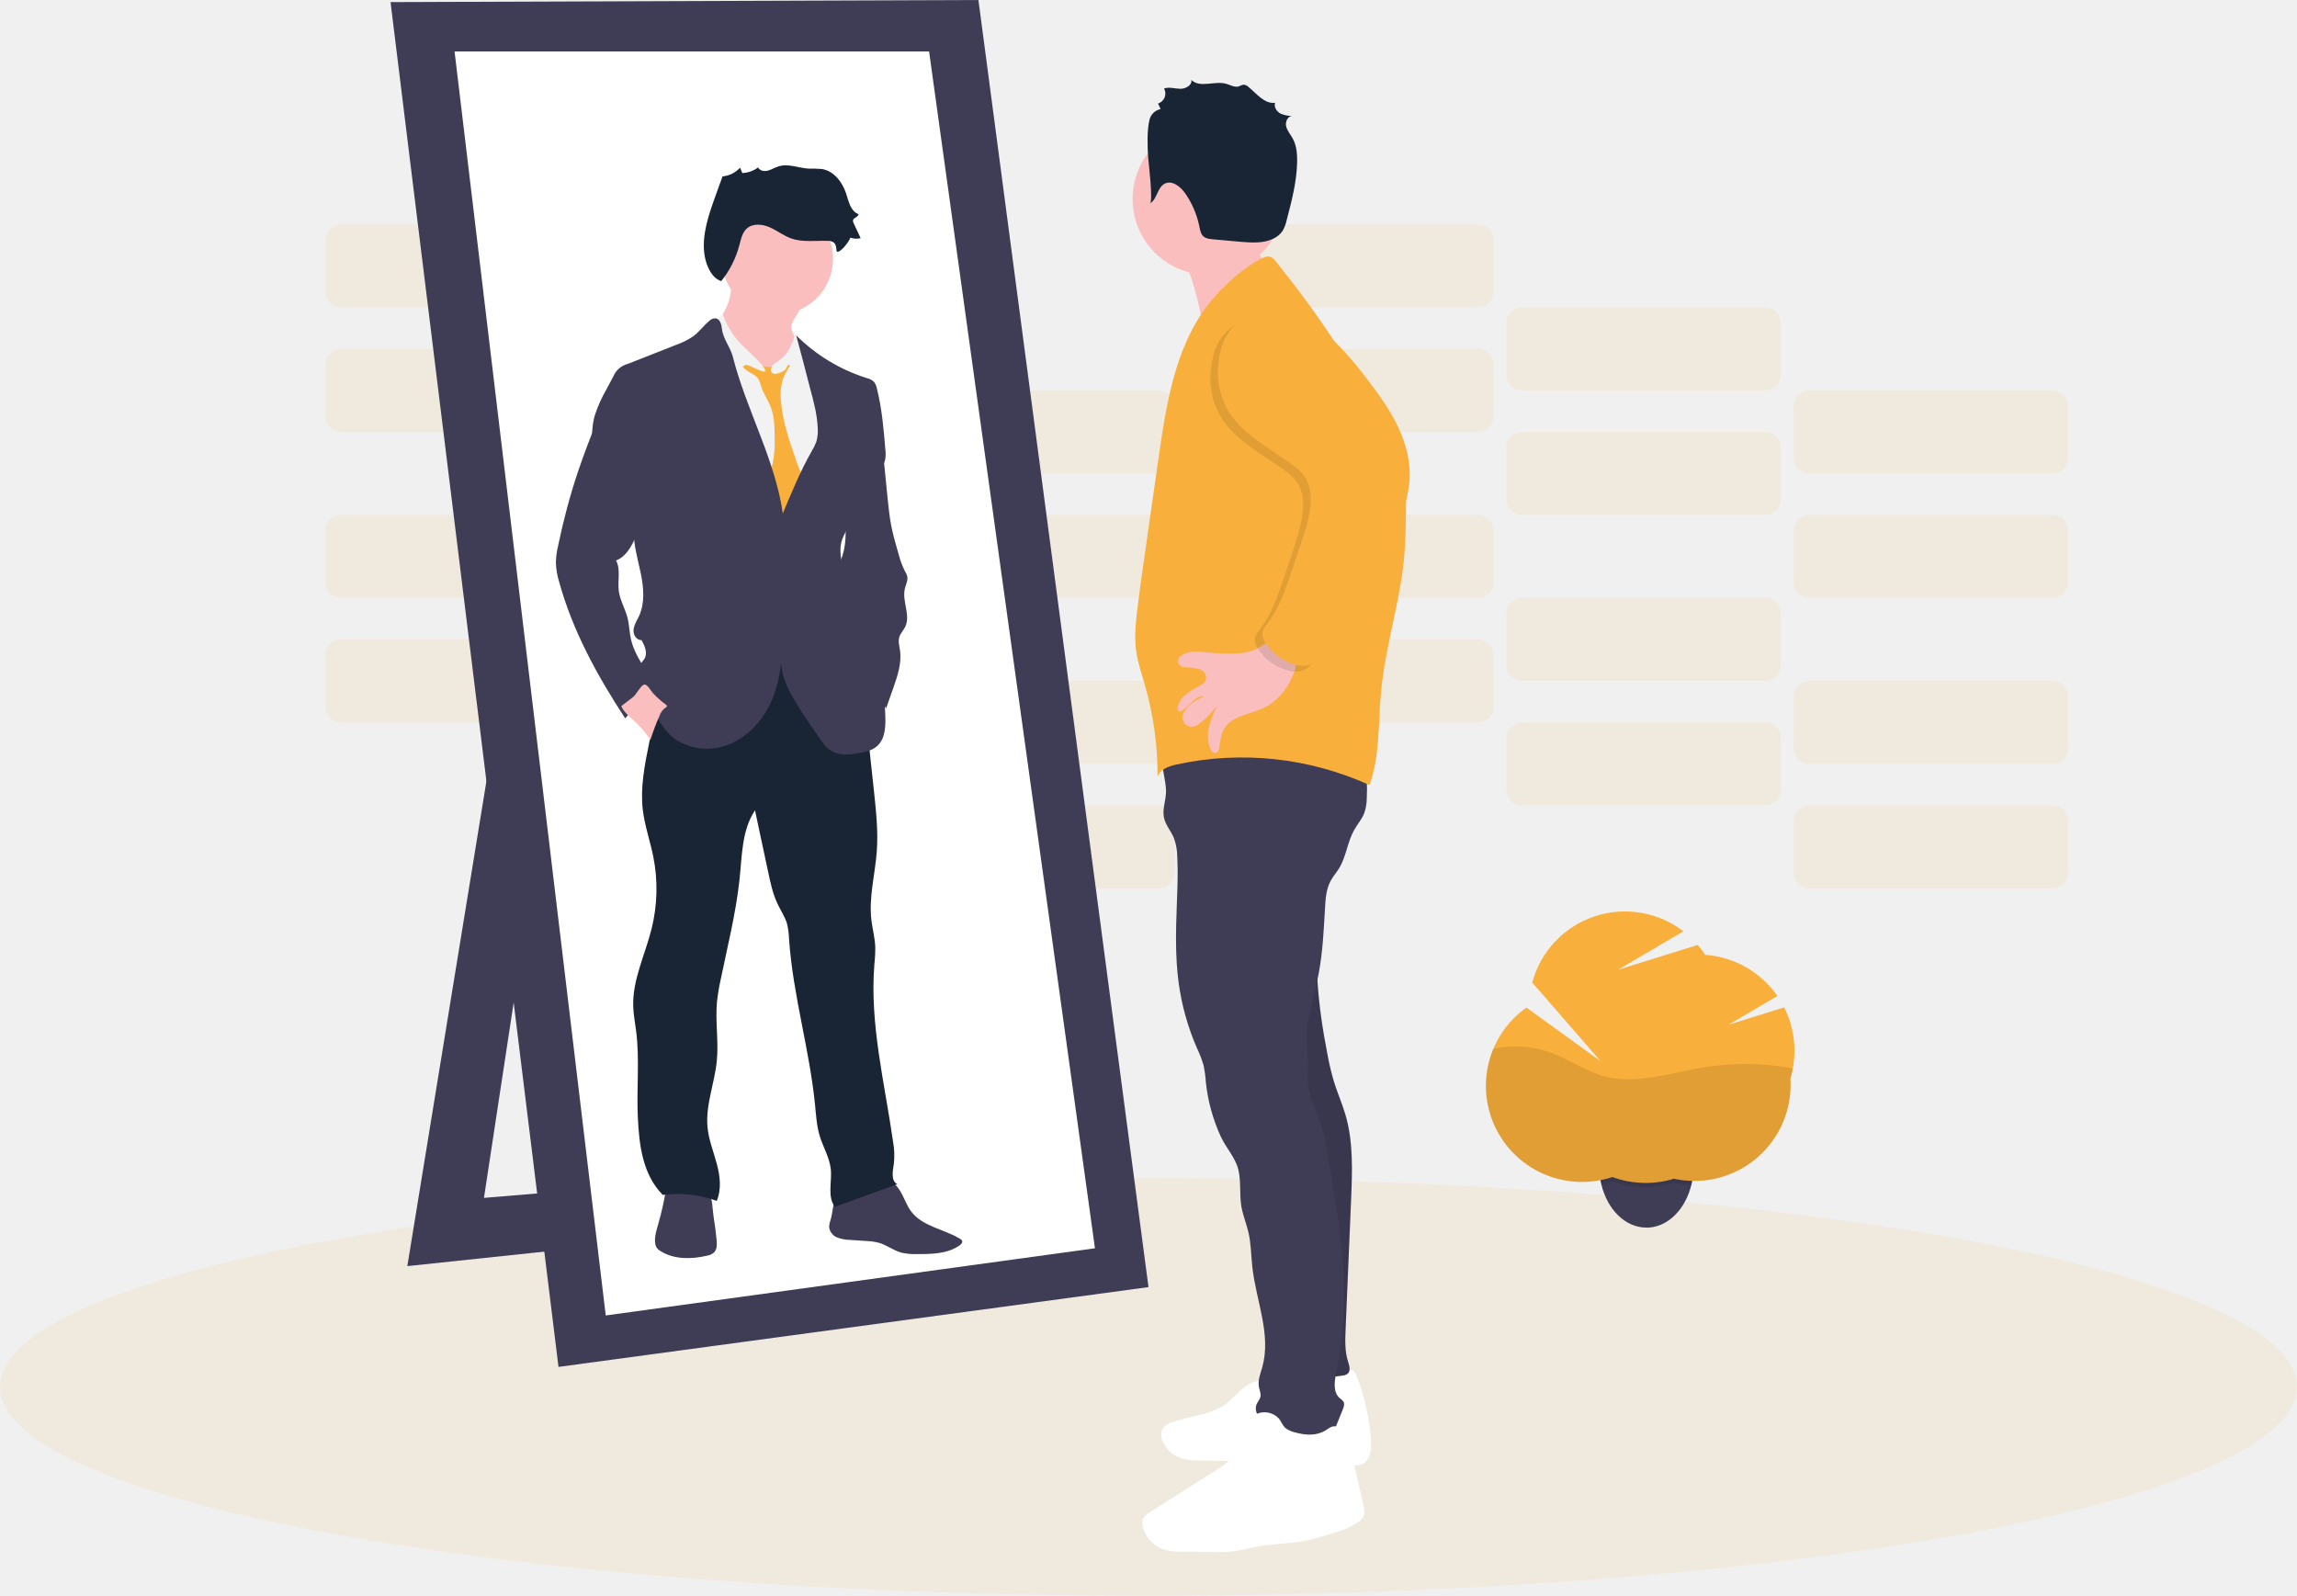
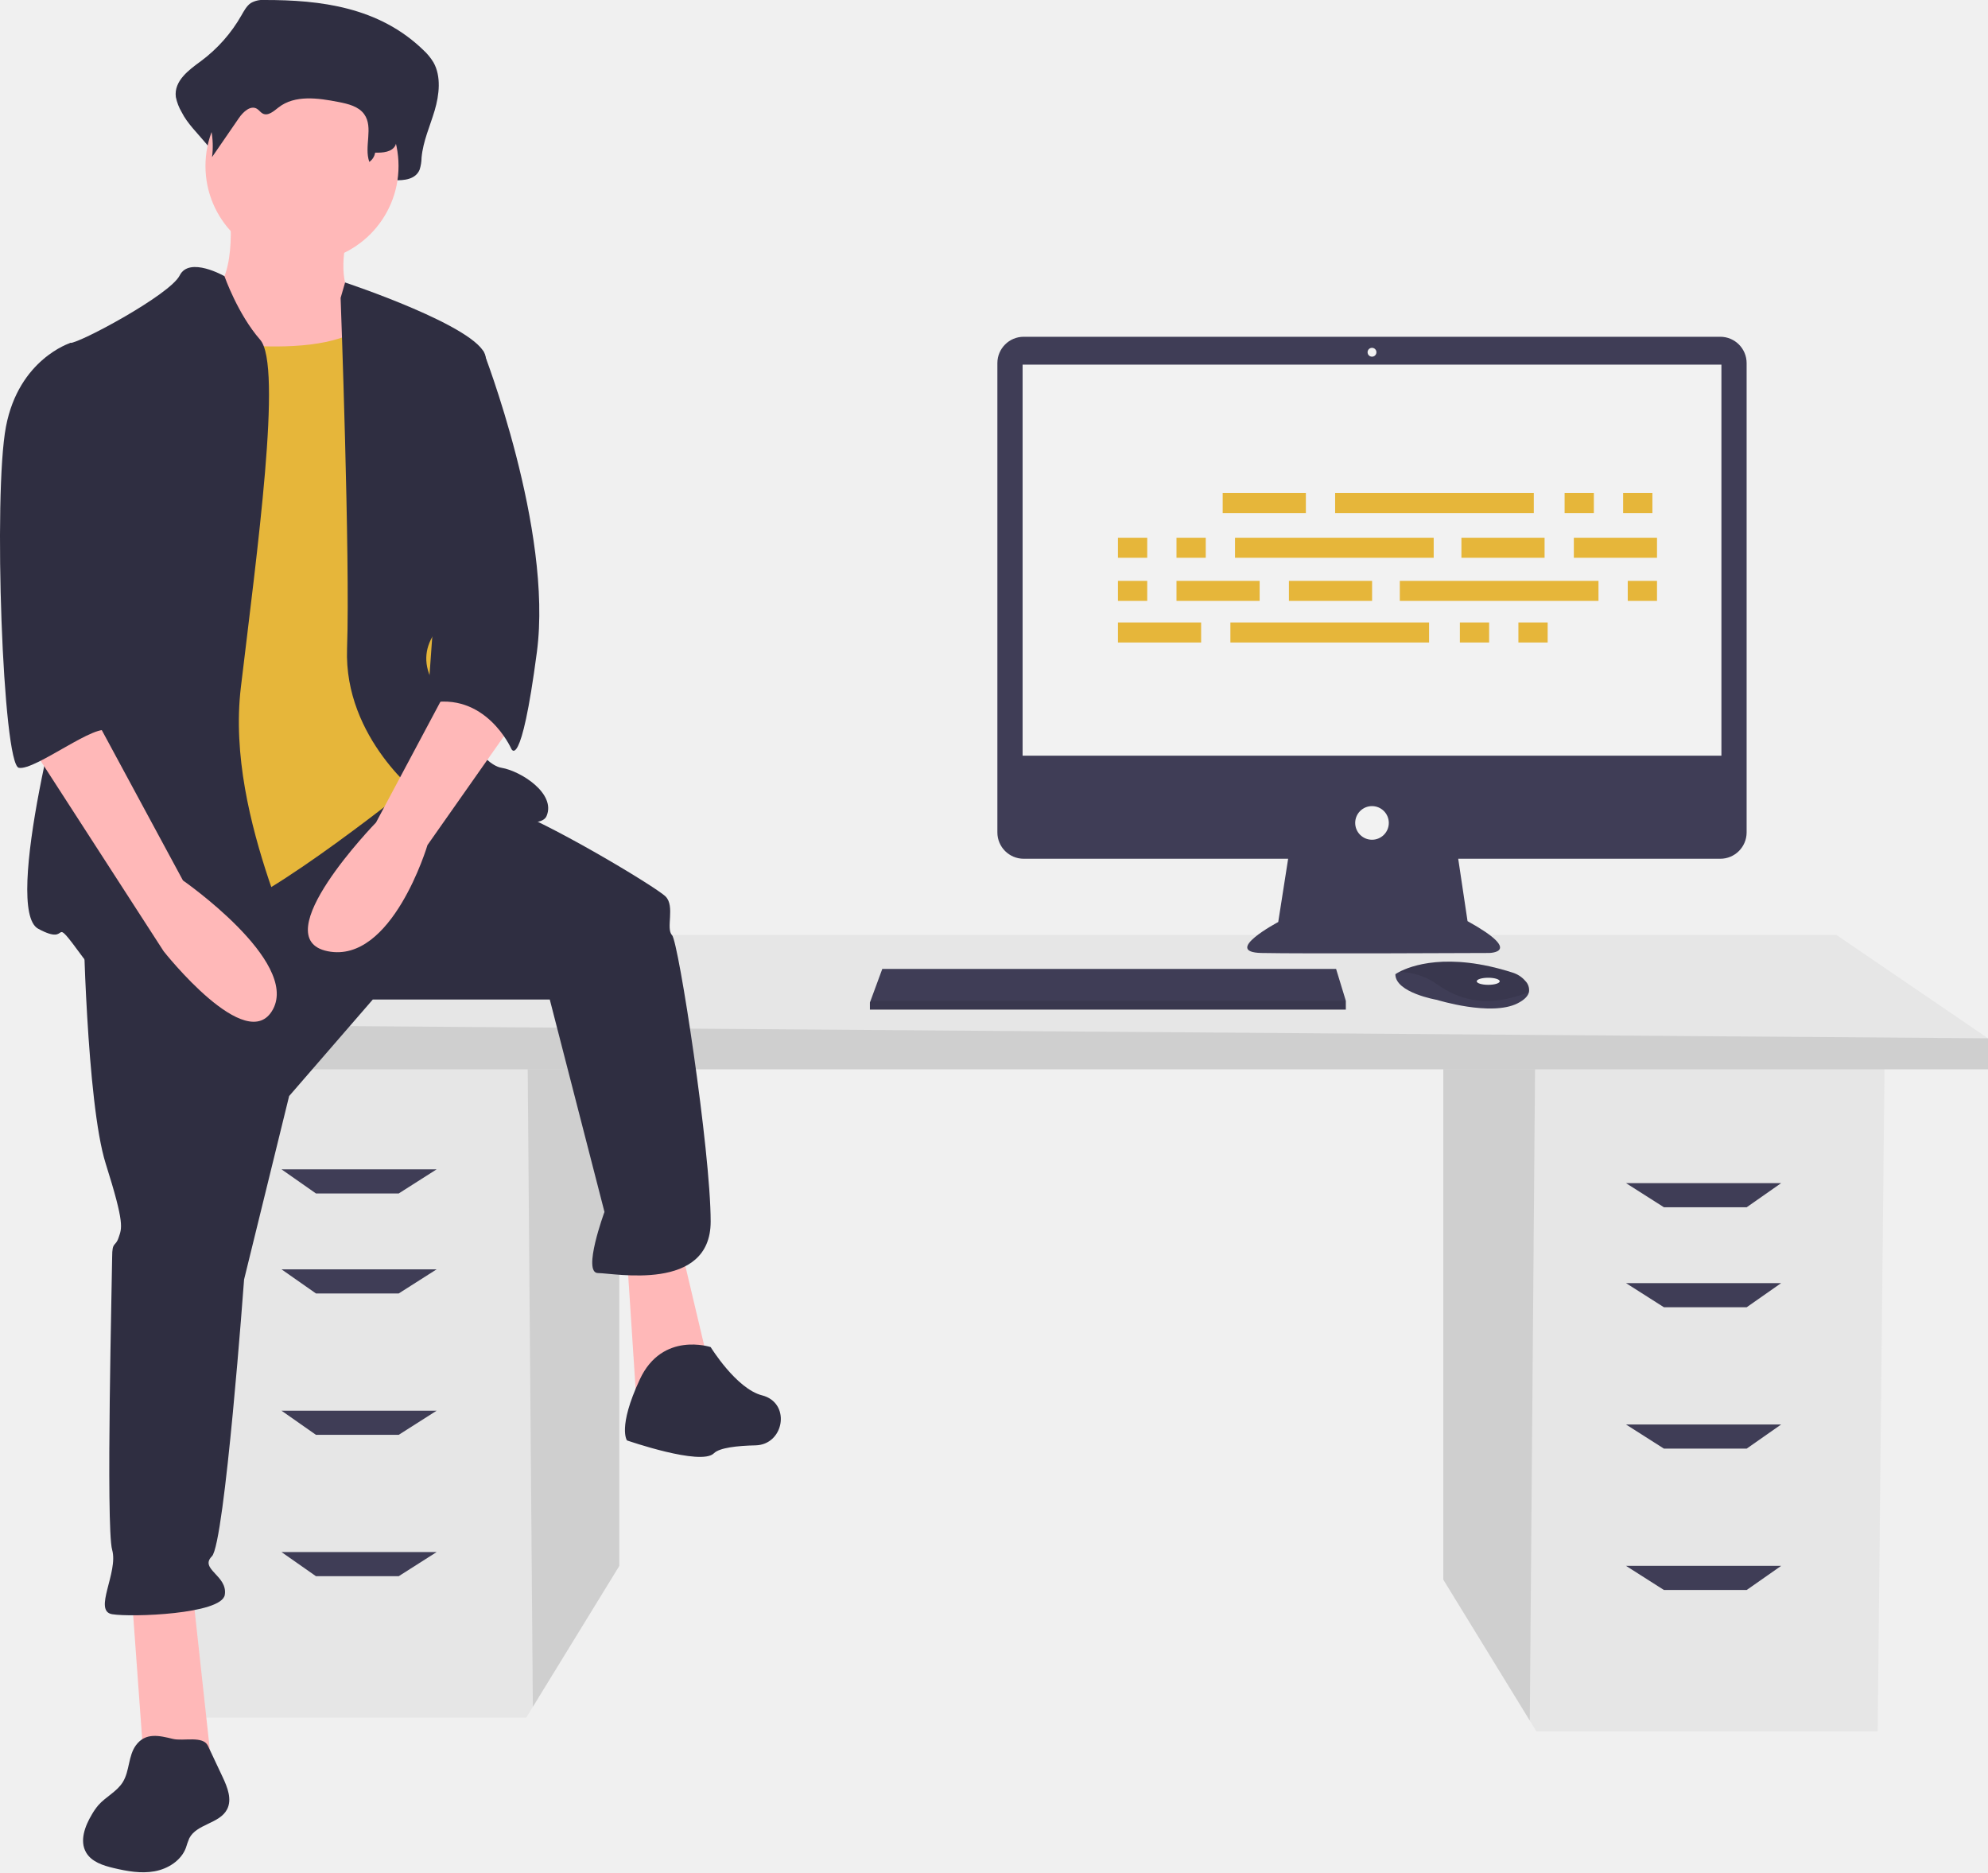
- <svg xmlns="http://www.w3.org/2000/svg" id="bf56719a-dd30-4b09-833f-7c41eeee086b" data-name="Layer 1" width="1094" height="760" viewBox="0 0 1094 760">
-   <rect x="155" y="304.52" width="130.73" height="39.52" rx="7.43" fill="#f9af3b" opacity="0.1" />
-   <rect x="291.81" y="344.05" width="130.73" height="39.52" rx="7.43" fill="#f9af3b" opacity="0.1" />
-   <rect x="428.63" y="383.57" width="130.73" height="39.52" rx="7.43" fill="#f9af3b" opacity="0.1" />
-   <rect x="155" y="245.24" width="130.73" height="39.52" rx="7.43" fill="#f9af3b" opacity="0.1" />
-   <rect x="291.81" y="284.76" width="130.73" height="39.52" rx="7.43" fill="#f9af3b" opacity="0.1" />
-   <rect x="428.63" y="324.29" width="130.73" height="39.52" rx="7.43" fill="#f9af3b" opacity="0.1" />
-   <rect x="580.64" y="304.52" width="130.73" height="39.52" rx="7.43" fill="#f9af3b" opacity="0.1" />
-   <rect x="717.45" y="344.05" width="130.73" height="39.52" rx="7.43" fill="#f9af3b" opacity="0.1" />
-   <rect x="854.27" y="383.57" width="130.73" height="39.52" rx="7.43" fill="#f9af3b" opacity="0.1" />
-   <rect x="580.64" y="245.24" width="130.73" height="39.52" rx="7.43" fill="#f9af3b" opacity="0.1" />
-   <rect x="717.45" y="284.76" width="130.73" height="39.52" rx="7.43" fill="#f9af3b" opacity="0.1" />
-   <rect x="854.27" y="324.29" width="130.73" height="39.52" rx="7.43" fill="#f9af3b" opacity="0.1" />
-   <rect x="155" y="166.19" width="130.73" height="39.52" rx="7.43" fill="#f9af3b" opacity="0.1" />
-   <rect x="291.81" y="205.71" width="130.73" height="39.52" rx="7.43" fill="#f9af3b" opacity="0.1" />
-   <rect x="428.63" y="245.24" width="130.73" height="39.52" rx="7.43" fill="#f9af3b" opacity="0.1" />
-   <rect x="155" y="106.9" width="130.73" height="39.52" rx="7.43" fill="#f9af3b" opacity="0.1" />
-   <rect x="291.81" y="146.43" width="130.73" height="39.52" rx="7.43" fill="#f9af3b" opacity="0.1" />
-   <rect x="428.63" y="185.95" width="130.73" height="39.52" rx="7.43" fill="#f9af3b" opacity="0.1" />
-   <rect x="580.64" y="166.19" width="130.73" height="39.52" rx="7.43" fill="#f9af3b" opacity="0.1" />
-   <rect x="717.45" y="205.71" width="130.73" height="39.52" rx="7.43" fill="#f9af3b" opacity="0.1" />
-   <rect x="854.27" y="245.24" width="130.73" height="39.52" rx="7.43" fill="#f9af3b" opacity="0.1" />
-   <rect x="580.64" y="106.9" width="130.73" height="39.52" rx="7.43" fill="#f9af3b" opacity="0.1" />
-   <rect x="717.45" y="146.43" width="130.73" height="39.52" rx="7.43" fill="#f9af3b" opacity="0.1" />
-   <rect x="854.27" y="185.95" width="130.73" height="39.52" rx="7.43" fill="#f9af3b" opacity="0.1" />
-   <ellipse cx="547" cy="660.5" rx="547" ry="99.5" fill="#f9af3b" opacity="0.1" />
-   <polygon points="240 321 194 603 402 581 393 557 230.5 570.5 268.5 320.5 240 321" fill="#3f3d56" />
-   <polygon points="186 1 466 0 547 613 266 651 186 1" fill="#3f3d56" />
-   <polygon points="216.5 24.5 442.5 24.5 521.5 594.5 288.5 626.5 216.5 24.5" fill="#fff" />
-   <path d="M482.64,638.86c1.42,2.72,2.48,5.66,4.33,8.11,5.4,7.22,15.65,8.35,23.34,13.06a2.15,2.15,0,0,1,.91.88c.35.83-.43,1.7-1.18,2.22-5.83,4.09-13.48,4.18-20.61,4.13a27.49,27.49,0,0,1-7.13-.68c-3.77-1-7-3.63-10.72-4.7a28.44,28.44,0,0,0-5.89-.83l-7.81-.53a18.41,18.41,0,0,1-6.09-1.13,6.16,6.16,0,0,1-3.84-4.55c-.22-1.66.49-3.27.91-4.89,1-3.84.69-8.48,3.68-11.1a11.35,11.35,0,0,1,4.15-2,132.39,132.39,0,0,1,16.61-4.42C477.93,631.52,480.59,634.92,482.64,638.86Z" transform="translate(-53 -70)" fill="#3f3d56" />
-   <path d="M394.3,660.49c.2,2.13.26,4.57-1.28,6.06a6.83,6.83,0,0,1-3.35,1.5c-7.39,1.72-15.63,1.84-22.06-2.18a6.09,6.09,0,0,1-1.74-1.49,5.43,5.43,0,0,1-.88-2.75c-.23-2.83.64-5.62,1.43-8.35a146.52,146.52,0,0,0,4.25-19.75c.08-.55,18.87,3,20.12,4.86,1.57,2.3,1.58,7.82,2,10.56Q393.74,654.69,394.3,660.49Z" transform="translate(-53 -70)" fill="#3f3d56" />
-   <path d="M464.24,400.27l5,46.49c1,9.5,2.05,19.05,1.36,28.58-.8,11-3.88,22-2.58,32.9.51,4.24,1.67,8.4,1.84,12.67a69,69,0,0,1-.43,8.5c-2.26,28.21,4.89,56.2,8.89,84.21a36.54,36.54,0,0,1,.42,10.48c-.52,3.55-1.56,8.21,1.6,9.89l-29.68,10.76c-3.79-4.75-1.28-12.14-2-18.17-.66-5.43-3.64-10.27-5.23-15.5-1.44-4.7-1.74-9.65-2.21-14.53-2.59-26.57-10.54-52.45-12.4-79.08a36,36,0,0,0-1-7.63c-1-3.31-3-6.2-4.46-9.31-2.24-4.67-3.34-9.79-4.42-14.85l-6.35-29.75c-6.42,9.56-6.16,22-7.43,33.46-1.78,16-5.76,31.73-9,47.53a94.47,94.47,0,0,0-1.69,10.3c-.84,9.27.83,18.63-.06,27.89-1,10.73-5.51,21.2-4.42,31.93.6,5.94,2.88,11.56,4.42,17.32s2.3,12.08-.05,17.57a54,54,0,0,0-25.71-2.84c-9.53-9.75-11.22-23.35-11.87-37s.92-27.32-.78-40.84c-.5-4-1.28-7.9-1.41-11.89-.42-12.79,5.73-24.76,8.79-37.19a78.7,78.7,0,0,0,.77-34.15c-1.5-7.47-4.08-14.72-5-22.29-1.25-10.61.87-21.3,3-31.78,1.43-7.07,2.85-14.14,4.47-21.17,1.74-7.55,3.81-15.26,8.46-21.44,7.44-9.89,20.65-14.28,33-13.32s23.88,6.58,34.08,13.58A128.48,128.48,0,0,1,464.24,400.27Z" transform="translate(-53 -70)" fill="#192534" />
-   <path d="M431.06,222.25a8.63,8.63,0,0,0-1.15,2.94c-.25,2.05,1,3.93,2,5.72a31.15,31.15,0,0,1,2.93,7.3,12,12,0,0,1,.43,4.87,11.75,11.75,0,0,1-1.3,3.5c-1.93,3.72-4.79,7.16-8.68,8.71a15.29,15.29,0,0,1-9.39.38,28.51,28.51,0,0,1-8.59-4.08,26.11,26.11,0,0,1-5.88-5.1,35.25,35.25,0,0,1-4.06-7c-2.08-4.35-4.19-9-3.81-13.77a4.6,4.6,0,0,1,.24-1.27,6.83,6.83,0,0,1,1.34-2,26.1,26.1,0,0,0,6.12-18.15l14.57,3.31c3.21.73,6.42,1.46,9.59,2.37,2.6.75,6.6,1.79,8.29,4.11S432.21,220.13,431.06,222.25Z" transform="translate(-53 -70)" fill="#fbbebe" />
-   <circle cx="370.26" cy="123.29" r="26.48" fill="#fbbebe" />
-   <path d="M419,246.71c1.12-2.45,3.54-4,5.75-5.54s4.45-3.51,4.88-6.18a4.43,4.43,0,0,1,.44-1.74c.85-1.28,2.87-.64,4.08.3,2.94,2.29,4.94,5.54,6.89,8.71a74.43,74.43,0,0,1,6.45,12.19c2.81,7.41,3.15,15.5,3.46,23.41.28,7.2.55,14.51-1.2,21.49-1.1,4.42-3,8.71-3.11,13.26-.33,16.53-6.07,32.33-6.47,48.86a126.75,126.75,0,0,0,.72,14.31l.94,10.73q-21.81-1.25-43.5-3.83c-.42-4.94-1.83-9.73-3.12-14.51a314.93,314.93,0,0,1-10.11-59.74c-.77-10.72-1.56-21.4-2.75-32.08-1.07-9.71-3.17-19.48-1.91-29.17a40.27,40.27,0,0,1,4.1-12.62,8.32,8.32,0,0,1,3.2-3.83A8.65,8.65,0,0,1,390,230a41.94,41.94,0,0,1,6.88-.81,4.74,4.74,0,0,1,1.68.16,5.27,5.27,0,0,1,2.29,2.22A41.52,41.52,0,0,0,419,246.71Z" transform="translate(-53 -70)" fill="#f2f2f2" />
-   <path d="M406.72,244.59c1.86,2.66,5.8,3.29,7.52,6a15.73,15.73,0,0,1,1.31,3.57c1.05,3.35,3.17,6.26,4.46,9.53,1.86,4.7,1.91,9.9,1.93,14.95a49.47,49.47,0,0,1-.92,12c-.6,2.47-1.58,4.82-2.3,7.26a35.5,35.5,0,0,0-1.34,12.8,5.24,5.24,0,0,0,.72,2.65,5.75,5.75,0,0,0,2.56,1.74c2.93,1.29,6,2.61,9.2,2.31a3.37,3.37,0,0,0,1.83-.61,4.07,4.07,0,0,0,.9-1.19l2-3.38c1.81-3.09,3.7-6.55,3-10.08a20,20,0,0,0-2.27-5.17,60.78,60.78,0,0,1-3.26-8.07c-3.19-9.17-6.42-18.47-7.14-28.15a24.74,24.74,0,0,1,1.2-10.92,31.1,31.1,0,0,1,3.52-6.09,2.61,2.61,0,0,0-2.81-.95,16.72,16.72,0,0,0-2.91,1.21c-2.94,1.24-6.2.79-9.17-.06-1.16-.34-3-1.5-4.2-1.42C410.14,242.57,406.79,244.71,406.72,244.59Z" transform="translate(-53 -70)" fill="#f9af3b" />
-   <path d="M430.13,244.48c-.6-.48-1.53-.92-2.06-.36a2.32,2.32,0,0,0-.38.81c-.52,1.4-2.05,2.09-3.44,2.63s-2.89.84-3.73-.19a2.26,2.26,0,0,1,.13-2.67,8.16,8.16,0,0,1,2.19-1.85,21.38,21.38,0,0,0,8.72-13.72,6.52,6.52,0,0,1,2.39,4.13c.33,1.59.37,3.23.7,4.82.49,2.28,1.58,4.41,1.83,6.72.13,1.23,0,2.47,0,3.7a22.71,22.71,0,0,0,.42,3.58C434.56,249.6,432.91,246.69,430.13,244.48Z" transform="translate(-53 -70)" fill="#f2f2f2" />
-   <path d="M409.89,237.69c-1-.95-2-1.85-3-2.82a38.9,38.9,0,0,1-9.67-15.35c-1.28,1-2.69,2.32-2.72,4a6.13,6.13,0,0,0,1.32,3.25,50.68,50.68,0,0,1,7.33,19.61,5.84,5.84,0,0,1,5.05-2.69c1.58,0,8.67,4.2,9.18,3.14C418.13,245.17,411.09,238.82,409.89,237.69Z" transform="translate(-53 -70)" fill="#f2f2f2" />
-   <path d="M432.22,229.73a83,83,0,0,0,33.58,20.33,7.54,7.54,0,0,1,3.39,1.72,6.93,6.93,0,0,1,1.41,3.1c2.44,9.54,3.26,19.41,4.07,29.22a16.28,16.28,0,0,1-.1,4.88c-.59,2.62-2.45,4.74-4.28,6.71-5.74,6.15-12.29,12.58-13.26,20.94a33.45,33.45,0,0,1-.57,4.8c-.5,1.86-1.61,3.5-2.29,5.31-3.34,8.91,4.21,19.7-.39,28A50.54,50.54,0,0,1,458.84,370a19.86,19.86,0,0,0,1.37,5.88c1.37,2.86,4.19,4.68,6.41,7,6.77,6.94,7.6,17.56,8,27.25.25,5.46.17,11.73-4,15.31-2.41,2.09-5.7,2.77-8.85,3.29-4.19.7-8.75,1.2-12.46-.87-2.66-1.48-4.47-4.07-6.2-6.57-3.28-4.77-6.57-9.53-9.68-14.42-4.92-7.71-9.56-16.52-8.14-25.56-.4,9.25-2.35,18.57-6.89,26.63s-11.85,14.79-20.72,17.45-19.24.78-25.85-5.7a34.94,34.94,0,0,1-5.51-7.43,72.52,72.52,0,0,1-8.14-20.71c-.43-1.89-.75-4,.2-5.69.45-.8,1.14-1.43,1.61-2.22,1.58-2.69.06-6.08-1.47-8.82-2.33.22-4-2.52-3.79-4.86s1.61-4.37,2.6-6.5c2.9-6.28,2.26-13.59.86-20.36s-3.49-13.5-3.33-20.41c.17-7.31-5.09-13.89-9.1-20-2.24-3.44-4.85-6.64-6.8-10.25a33.07,33.07,0,0,1-2.62-24.76,64.89,64.89,0,0,1,5.48-12.22l3.3-6.19a10.21,10.21,0,0,1,7-6l22.83-9a34.35,34.35,0,0,0,8.24-4.12c2.79-2.1,4.87-5,7.53-7.24a4.22,4.22,0,0,1,3-1.31c2.14.19,2.9,2.89,3.12,5,.5,4.72,4,8.72,5.19,13.31,6.44,25.35,20.07,48.73,23.81,74.61,4.2-10.09,8.4-20.2,13.78-29.7a24.66,24.66,0,0,0,2.13-4.31,18.4,18.4,0,0,0,.71-6.69c-.27-6.51-2-12.87-3.71-19.16C436.53,246.1,434.53,238.21,432.22,229.73Z" transform="translate(-53 -70)" fill="#3f3d56" />
-   <path d="M475.73,307.19c.44,4.26.87,8.53,1.66,12.74.92,4.87,2.32,9.63,3.71,14.39a37.45,37.45,0,0,0,2.9,7.73,9.94,9.94,0,0,1,1.07,2.29c.49,2-.63,4-1.11,6-1.44,6,2.88,12.67.16,18.2-.82,1.68-2.25,3.07-2.79,4.87-.63,2.07,0,4.28.33,6.42.85,6-1.2,12.1-3.22,17.87L475,407.44c-3.14-5.84-6.31-11.74-10.65-16.75-1.55-1.8-3.24-3.47-4.67-5.37a37.66,37.66,0,0,1-5-9.74,84.43,84.43,0,0,1-5.17-25.72,17.59,17.59,0,0,1,.85-7.4,39.36,39.36,0,0,1,2.22-4c2.68-4.83,3.23-10.55,3.18-16.07s-.64-11.06,0-16.55a37.86,37.86,0,0,1,4-13.13,18.63,18.63,0,0,1,5.43-6.77,9.78,9.78,0,0,1,6-1.95c3.27.19,2.52,3,2.8,5.71Z" transform="translate(-53 -70)" fill="#3f3d56" />
-   <path d="M328.64,293.58q-3.06,9-5.52,18.16-2.4,9-4.29,18.1a38.76,38.76,0,0,0-1.08,8.14,36.42,36.42,0,0,0,1.63,9.41c6.44,23.21,18.18,44.62,31.4,64.75A58.28,58.28,0,0,1,364.08,400a2.85,2.85,0,0,0,1-1,2.71,2.71,0,0,0-.32-2.34c-3.65-7.48-9.43-14.07-11.25-22.2-.76-3.38-.79-6.9-1.65-10.26-1.11-4.35-3.59-8.33-4.16-12.79-.61-4.86,1-10.16-1.28-14.47,4.65-1.81,7.34-6.6,9.31-11.19a61.29,61.29,0,0,0,4.48-14.71,44.26,44.26,0,0,0-5.41-28.15,45,45,0,0,0-9.05-11.36c-1.19-1.07-4-4.14-5.73-4.11-2.31.05-3.05,3.79-3.71,5.47C333.64,279.75,331,286.62,328.64,293.58Z" transform="translate(-53 -70)" fill="#3f3d56" />
-   <path d="M370.06,405.51c.3.22.64.52.56.88s-.37.45-.63.6a7.76,7.76,0,0,0-2.88,3.9,108.85,108.85,0,0,0-4.34,11.49,50.37,50.37,0,0,0-7.84-9.15c-2.28-2.1-4.83-4.09-6.05-6.93,0-.08,5.24-3.95,5.72-4.37,1.47-1.31,3.32-4.94,4.84-5.74,1.72-.9,3.36,2.63,4.67,4.05A39.72,39.72,0,0,0,370.06,405.51Z" transform="translate(-53 -70)" fill="#fbbebe" />
-   <path d="M451.38,189.15c-.07-1.31-.24-2.76-1.24-3.61a4.73,4.73,0,0,0-3-.83c-5.83-.19-11.86.79-17.36-1.17-3.62-1.29-6.71-3.77-10.24-5.31s-8.05-1.95-10.9.64c-2.16,2-2.75,5.07-3.5,7.9a46.32,46.32,0,0,1-8.63,17.12c-2.71-.84-4.65-3.26-5.9-5.8-4.25-8.66-2.16-19,.86-28.18,1-3.08,2.11-6.13,3.22-9.17l2.44-6.72a13.12,13.12,0,0,0,8.36-4.16l1.05,2.55a13.3,13.3,0,0,0,7.5-2.65c.84,1.58,3,2,4.75,1.49s3.26-1.49,5-2c4.65-1.5,9.61.81,14.49,1.07a58,58,0,0,1,6.19.18c5.76.93,9.83,6.35,11.59,11.91,1.17,3.7,2.14,8.25,5.79,9.56.08,1.4-2.4,1.67-2.61,3a2.3,2.3,0,0,0,.3,1.27l3.35,7.19a8.32,8.32,0,0,1-4.84-.24C456.54,186.74,451.53,191.86,451.38,189.15Z" transform="translate(-53 -70)" fill="#192534" />
-   <path d="M621.14,204.8a131.36,131.36,0,0,1,4,16.73c.72,4.24,1.14,8.95-1.29,12.49,9.26-13.93,18.93-28.28,33-37.27A30.13,30.13,0,0,1,649,173.51c.08-.84-11.55,3.55-12.44,4.05-4.08,2.27-7.82,5.09-11.8,7.52-2.06,1.25-10.64,4.21-10.72,6,0,1.15,3.41,4.67,4.05,5.88A45.67,45.67,0,0,1,621.14,204.8Z" transform="translate(-53 -70)" fill="#fbbebe" />
-   <path d="M664.17,730.18a15.5,15.5,0,0,0-15.84-1.2c-4.53,2.34-7.58,6.77-11.7,9.77-7.08,5.14-16.43,5.55-24.72,8.33-2.2.74-4.54,1.84-5.47,4a7.1,7.1,0,0,0,.41,5.57,14.42,14.42,0,0,0,6.86,7.07c3.72,1.78,8,1.86,12.12,1.91l35.8.42c11,.13,22.07.26,33,1.63,2.55.32,5.31.67,7.56-.58,3.66-2,4.08-7.06,3.8-11.23a103.07,103.07,0,0,0-7-30.8c-.43-1.09-1-2.33-2.21-2.53a3.6,3.6,0,0,0-2.38.76c-10.1,6-22.89,9.39-33.63,4.59" transform="translate(-53 -70)" fill="#fff" />
-   <path d="M682.09,501.78c-4,23.23-1.39,47.1,3.11,70.23a122.46,122.46,0,0,0,3.27,13.64c1.61,5.1,3.78,10,5.29,15.13,3.84,13,3.3,26.9,2.73,40.47L693.87,703c-.22,5.18-.42,10.48,1.14,15.42.63,2,1.4,4.5-.19,5.85a4.46,4.46,0,0,1-2.11.81,32.66,32.66,0,0,1-21-3.15L671,659.55c-.22-19.23-.45-38.54-3.41-57.53-2.35-15.1-6.43-30-6.7-45.28-.28-16,3.64-31.79,7.64-47.3.86-3.32,4-5.75,6.58-8a8.09,8.09,0,0,1,3.2-1.94C679.51,499.17,681.35,500.77,682.09,501.78Z" transform="translate(-53 -70)" fill="#3f3d56" />
-   <path d="M682.09,501.78c-4,23.23-1.39,47.1,3.11,70.23a122.46,122.46,0,0,0,3.27,13.64c1.61,5.1,3.78,10,5.29,15.13,3.84,13,3.3,26.9,2.73,40.47L693.87,703c-.22,5.18-.42,10.48,1.14,15.42.63,2,1.4,4.5-.19,5.85a4.46,4.46,0,0,1-2.11.81,32.66,32.66,0,0,1-21-3.15L671,659.55c-.22-19.23-.45-38.54-3.41-57.53-2.35-15.1-6.43-30-6.7-45.28-.28-16,3.64-31.79,7.64-47.3.86-3.32,4-5.75,6.58-8a8.09,8.09,0,0,1,3.2-1.94C679.51,499.17,681.35,500.77,682.09,501.78Z" transform="translate(-53 -70)" opacity="0.1" />
-   <path d="M607,429.18c-1.48,6.09,1.66,12.4,1.31,18.66-.2,3.79-1.69,7.57-1,11.29s3.35,6.52,4.77,9.93a26.94,26.94,0,0,1,1.62,8.88c.41,7.48.08,15-.2,22.45-.47,12.5-.82,25.07.83,37.46A117.19,117.19,0,0,0,623,569a54,54,0,0,1,3.23,8.39,59.88,59.88,0,0,1,1.1,8.14,82.7,82.7,0,0,0,7.07,25.71c2.55,5.57,7,10,8.41,15.91,1.34,5.66.44,11.63,1.41,17.36.71,4.25,2.44,8.27,3.4,12.47,1.25,5.43,1.22,11.06,1.85,16.6,1.8,16,9.07,32,4.73,47.52-.87,3.12-2.22,6.29-1.61,9.47.3,1.56,1.06,3.1.72,4.65-.28,1.32-1.3,2.34-1.82,3.59-1,2.34.06,5.12,1.84,6.93a19.69,19.69,0,0,0,6.5,3.84c7.37,3.15,15,6.35,23,6.28a6.18,6.18,0,0,0,2.83-.52c1.44-.75,2.15-2.38,2.76-3.88l4.1-10.14c.5-1.23,1-2.67.31-3.81a7.1,7.1,0,0,0-1.72-1.6c-3.31-2.79-2.56-8-1.68-12.19a177.87,177.87,0,0,0,3.72-32.7c.44-21.92-3.17-43.71-6.77-65.34-1.25-7.51-2.51-15.07-5-22.27s-6.16-14.13-5.56-21.61c.64-8.08-1.46-16.55,0-24.52s3.77-15.77,5.26-23.73c1.93-10.33,2.41-20.86,3-31.34.25-4.28.57-8.7,2.57-12.5,1.17-2.22,2.87-4.12,4.18-6.27,3.38-5.59,3.92-12.52,7.15-18.2,1.53-2.69,3.64-5.06,4.76-7.94a22.19,22.19,0,0,0,1.22-7.06,84,84,0,0,0-1-18.05,117.45,117.45,0,0,0-55-12.76c-7.31.12-14.7.86-21.56,3.39C619.86,425.25,613.9,428.66,607,429.18Z" transform="translate(-53 -70)" fill="#3f3d56" />
-   <path d="M648,746c-2.94,3.66-2.74,8.89-4.62,13.2-2.28,5.23-7.36,8.58-12.18,11.63l-30,19c-1.64,1-3.4,2.23-4,4.09a6.56,6.56,0,0,0,.15,3.59,15.58,15.58,0,0,0,10.48,10.64,31,31,0,0,0,8.11.83l13.49.18a79,79,0,0,0,12.31-.48c3.74-.54,7.38-1.61,11.1-2.29,6.77-1.23,13.73-1.12,20.51-2.31a108.46,108.46,0,0,0,12.28-3.17c4.9-1.47,9.89-3,14.09-5.91a7.31,7.31,0,0,0,2.71-2.92c.71-1.65.32-3.54-.08-5.29l-6.44-28.3a16.87,16.87,0,0,0-2.52-6.61c-1.43-1.9-4-3.16-6.23-2.35a13.21,13.21,0,0,0-2.59,1.56c-3.3,2.17-7.53,2.53-11.43,1.85-2.52-.45-5.85-1.14-7.88-2.81-1.54-1.27-2-3.24-3.31-4.68A9.39,9.39,0,0,0,648,746Z" transform="translate(-53 -70)" fill="#fff" />
-   <circle cx="575.55" cy="94.77" r="36.13" fill="#fbbebe" />
-   <path d="M600.68,166.89c3.46-1.94,3.46-7.53,7-9.39s7.56,1.37,9.83,4.63A42.59,42.59,0,0,1,624.26,178c.32,1.62.62,3.39,1.84,4.52s2.82,1.27,4.38,1.43q6.85.68,13.72,1.24c5.1.41,10.48.74,15.11-1.45a11,11,0,0,0,4.54-3.76,16.92,16.92,0,0,0,1.94-5.08c2.39-9.09,4.8-18.29,5-27.69.08-3.88-.26-7.9-2.13-11.3-1.09-2-2.69-3.74-3.14-5.94s1-5,3.28-4.76a13.46,13.46,0,0,1-6-1.14c-1.81-1-3.15-3.15-2.51-5.11-5.08.65-8.78-4.37-12.74-7.62a3.45,3.45,0,0,0-2.42-1,8.73,8.73,0,0,0-2,.77c-2,.7-4.09-.63-6.14-1.21-5.5-1.54-12.49,2.18-16.57-1.82.39,2.55-2.74,4.26-5.32,4.21s-5.24-1-7.68-.14a5,5,0,0,1-2.86,7.16l1.21,2.64a6.82,6.82,0,0,0-5.25,4.92c-1.33,5.25-1,12.71-.68,18.11C600,147.35,602.31,166,600.68,166.89Z" transform="translate(-53 -70)" fill="#192534" />
-   <path d="M631.51,211.34c-18.15,20.41-22.77,49.14-26.64,76.19l-5.7,39.94c-1.48,10.36-3,20.72-4.29,31.11-.9,7.11-1.74,14.33-.76,21.43.77,5.6,2.64,11,4.2,16.39a154.56,154.56,0,0,1,6,43.49c1.21-3.56,5.4-5,9.08-5.8a146.82,146.82,0,0,1,91.86,9.81c5.05-14.15,4.1-29.63,5.51-44.59,2-21.33,8.89-42,10.93-63.29.75-7.93.84-15.9.92-23.87.06-5.85.12-11.76-1.1-17.49-1.36-6.34-4.23-12.25-7.2-18A469.1,469.1,0,0,0,687,230.24q-7.54-11.28-15.73-22.11-4.15-5.49-8.47-10.86c-2.79-3.47-4-6.48-8.43-4.4C646,196.79,637.6,204.49,631.51,211.34Z" transform="translate(-53 -70)" fill="#f9af3b" />
-   <path d="M641.91,381.22a98,98,0,0,1-13.27-.42c-3.27-.32-6.61-.8-9.8,0a10.2,10.2,0,0,0-3.81,1.87,2.87,2.87,0,0,0,1.63,5l3.42.3c2.17.19,4.43.41,6.12,2a3.82,3.82,0,0,1,1.24,2.41c.21,2.33-1.81,3.6-3.62,4.57a28.69,28.69,0,0,0-7.06,4.7,9.78,9.78,0,0,0-2.93,6,1.16,1.16,0,0,0,1.7,1.07c4-2,6.61-7.93,11-6.94a17.82,17.82,0,0,0-9.66,7.43,4.48,4.48,0,0,0,6,6.33,19.78,19.78,0,0,0,1.88-1.25,46.21,46.21,0,0,0,7.93-8.24c-3.2,6.75-6.44,14.65-2.76,21.36a2.13,2.13,0,0,0,2,1.18c1.16-.12,1.5-1.21,1.69-2.17.6-3.09.75-6.35,2.27-9.1,3.52-6.38,12.2-7,18.81-10.11,7.93-3.68,13.36-11.6,15.55-20.06a15.42,15.42,0,0,0,.39-7.62c-1.47-5.69-8.49-7-13-4.25C652.1,378.79,648.89,381,641.91,381.22Z" transform="translate(-53 -70)" fill="#fbbebe" />
-   <path d="M634.89,269.29c7,10.81,19.15,16.9,29.57,24.49A24.79,24.79,0,0,1,671,300c2.63,4.06,3,9.22,2.46,14-.68,6.31-2.71,12.38-4.72,18.4l-4.37,13.05c-2.77,8.28-5.63,16.73-10.9,23.69-1.35,1.77-2.92,3.66-2.86,5.88a7.6,7.6,0,0,0,1.28,3.58,24.08,24.08,0,0,0,15.29,10.92,11.66,11.66,0,0,0,5.75,0c2.7-.8,4.73-3,6.61-5.08,9-9.93,18-20,24.5-31.65,6.35-11.37,10.15-24,13.65-36.51a76.86,76.86,0,0,0,3-14.13c.74-9-1.62-18-5.48-26.13s-9.17-15.49-14.64-22.64a157.58,157.58,0,0,0-17.15-19.68c-10.88-10.17-24.19-16.15-38.75-10.38-10.28,4.08-14.13,12.59-15.05,23.49A35.74,35.74,0,0,0,634.89,269.29Z" transform="translate(-53 -70)" opacity="0.1" />
-   <path d="M638.53,266.55c7,10.81,19.16,16.9,29.57,24.49a24.87,24.87,0,0,1,6.51,6.26c2.63,4.06,3,9.21,2.46,14-.69,6.31-2.71,12.38-4.73,18.4l-4.37,13c-2.77,8.28-5.63,16.72-10.9,23.69-1.34,1.77-2.91,3.65-2.85,5.88a7.42,7.42,0,0,0,1.28,3.57,24.07,24.07,0,0,0,15.28,10.93,11.7,11.7,0,0,0,5.76,0c2.7-.79,4.72-3,6.61-5.07,9-9.94,18-20,24.5-31.65,6.35-11.37,10.15-24,13.65-36.52a76.08,76.08,0,0,0,3-14.12c.74-9-1.62-18-5.47-26.14s-9.17-15.49-14.64-22.64A157.65,157.65,0,0,0,687,231.06c-10.87-10.16-24.18-16.15-38.74-10.37-10.29,4.08-14.13,12.58-15.06,23.49A35.77,35.77,0,0,0,638.53,266.55Z" transform="translate(-53 -70)" fill="#f9af3b" />
-   <path d="M859.65,625.24a37,37,0,0,1-.8,7.76c-.1.48-.21,1-.32,1.41-2.84,11.39-10.85,19.72-20.41,20.25-.32,0-.64,0-1,0-10.11,0-18.66-8.72-21.48-20.73-.08-.32-.15-.64-.22-1a37,37,0,0,1-.8-7.76c0-16.27,10.07-29.45,22.5-29.45S859.65,609,859.65,625.24Z" transform="translate(-53 -70)" fill="#3f3d56" />
-   <path d="M859.65,625.24a37,37,0,0,1-.8,7.76c-.1.48-.21,1-.32,1.41-.34,0-.67,0-1,0a45.76,45.76,0,0,1-7.36-1,44.92,44.92,0,0,1-6.56,1.5,45.87,45.87,0,0,1-5.14.48l-1.74,0a46.41,46.41,0,0,1-6.16-.41,45.17,45.17,0,0,1-9.67-2.4,45.56,45.56,0,0,1-5.22,1.4c-.08-.32-.15-.64-.22-1a37,37,0,0,1-.8-7.76c0-16.27,10.07-29.45,22.5-29.45S859.65,609,859.65,625.24Z" transform="translate(-53 -70)" opacity="0.1" />
-   <path d="M907.65,570.38a45.54,45.54,0,0,0-4.9-20.61L876.29,558l23.23-13.66a45.73,45.73,0,0,0-34.36-19.58,45.65,45.65,0,0,0-3.57-4.72l-38,11.83,31.17-18.33a45.73,45.73,0,0,0-72,24.39l32.55,37.47L780,549.86a45.74,45.74,0,0,0,40.93,80.7,45.92,45.92,0,0,0,29.28.81,45.78,45.78,0,0,0,55.62-44.66c0-1,0-2-.1-3A45.63,45.63,0,0,0,907.65,570.38Z" transform="translate(-53 -70)" fill="#f9af3b" />
-   <path d="M906.86,578.86a121.9,121.9,0,0,0-42.34-.54c-15.89,2.63-32.13,8.41-47.67,4.19-9.12-2.48-17-8.22-25.91-11.41a49.18,49.18,0,0,0-26.75-1.6,45.76,45.76,0,0,0,56.69,61.06,45.92,45.92,0,0,0,29.28.81,45.78,45.78,0,0,0,55.62-44.66c0-1,0-2-.1-3A45.19,45.19,0,0,0,906.86,578.86Z" transform="translate(-53 -70)" opacity="0.1" />
+ <svg xmlns="http://www.w3.org/2000/svg" id="b52d7e2d-d80f-4111-b6ed-d15502ee1edd" data-name="Layer 1" width="711.188" height="669.683" viewBox="0 0 711.188 669.683">
+   <polygon points="516.326 380.018 516.326 565.013 547.27 615.443 549.625 619.279 671.722 619.279 674.189 380.018 516.326 380.018" fill="#e6e6e6" />
+   <polygon points="516.326 380.018 516.326 565.013 547.27 615.443 549.169 380.018 516.326 380.018" opacity="0.1" />
+   <polygon points="221.566 375.084 221.566 560.08 190.622 610.51 188.267 614.345 66.17 614.345 63.703 375.084 221.566 375.084" fill="#e6e6e6" />
+   <polygon points="221.566 375.084 221.566 560.08 190.622 610.51 188.723 375.084 221.566 375.084" opacity="0.1" />
+   <polygon points="711.188 371.385 711.188 382.484 47.67 382.484 47.67 366.451 109.335 334.385 656.923 334.385 711.188 371.385" fill="#e6e6e6" />
+   <polygon points="711.188 371.385 711.188 382.484 47.67 382.484 47.67 366.451 711.188 371.385" opacity="0.1" />
+   <polygon points="142.635 426.883 113.035 426.883 100.702 418.25 156.201 418.25 142.635 426.883" fill="#3f3d56" />
+   <polygon points="142.635 462.649 113.035 462.649 100.702 454.016 156.201 454.016 142.635 462.649" fill="#3f3d56" />
+   <polygon points="142.635 513.215 113.035 513.215 100.702 504.581 156.201 504.581 142.635 513.215" fill="#3f3d56" />
+   <polygon points="142.635 563.78 113.035 563.78 100.702 555.147 156.201 555.147 142.635 563.78" fill="#3f3d56" />
+   <polygon points="595.257 431.816 624.857 431.816 637.19 423.183 581.691 423.183 595.257 431.816" fill="#3f3d56" />
+   <polygon points="595.257 467.582 624.857 467.582 637.19 458.949 581.691 458.949 595.257 467.582" fill="#3f3d56" />
+   <polygon points="595.257 518.148 624.857 518.148 637.19 509.515 581.691 509.515 595.257 518.148" fill="#3f3d56" />
+   <polygon points="595.257 568.713 624.857 568.713 637.19 560.08 581.691 560.08 595.257 568.713" fill="#3f3d56" />
+   <path d="M859.82,235.615H610.634a9.423,9.423,0,0,0-9.424,9.424V412.897a9.423,9.423,0,0,0,9.424,9.424h94.593l-3.544,22.626s-20.253,10.759-6.013,11.076,81.328,0,81.328,0,12.974,0-7.595-11.392l-3.334-22.31h93.75a9.423,9.423,0,0,0,9.424-9.424V245.039A9.423,9.423,0,0,0,859.82,235.615Z" transform="translate(-244.406 -115.1587)" fill="#3f3d56" />
+   <rect x="365.823" y="130.424" width="249.996" height="139.871" fill="#f2f2f2" />
+   <circle cx="490.821" cy="125.994" r="1.582" fill="#f2f2f2" />
+   <circle cx="490.821" cy="294.346" r="6.013" fill="#f2f2f2" />
+   <polygon points="481.452 357.952 481.452 361.117 311.202 361.117 311.202 358.585 311.436 357.952 315.632 346.56 477.971 346.56 481.452 357.952" fill="#3f3d56" />
+   <path d="M791.376,470.013c-.31,1.326-1.481,2.725-4.127,4.047-9.493,4.747-28.797-1.266-28.797-1.266s-14.873-2.532-14.873-9.177a11.866,11.866,0,0,1,1.304-.775c3.991-2.112,17.225-7.322,40.691.221a9.786,9.786,0,0,1,4.46,2.923A4.667,4.667,0,0,1,791.376,470.013Z" transform="translate(-244.406 -115.1587)" fill="#3f3d56" />
+   <path d="M791.376,470.013c-11.62,4.452-21.977,4.785-32.607-2.598a23.343,23.343,0,0,0-13.886-4.573c3.991-2.112,17.225-7.322,40.691.221a9.786,9.786,0,0,1,4.46,2.923A4.667,4.667,0,0,1,791.376,470.013Z" transform="translate(-244.406 -115.1587)" opacity="0.1" />
+   <ellipse cx="532.4" cy="350.99" rx="4.114" ry="1.266" fill="#f2f2f2" />
+   <polygon points="481.452 357.952 481.452 361.117 311.202 361.117 311.202 358.585 311.436 357.952 481.452 357.952" opacity="0.1" />
+   <path d="M339.068,115.159a8.554,8.554,0,0,0-4.961,1.108c-1.476,1.011-2.406,2.782-3.356,4.429a52.986,52.986,0,0,1-14.434,16.305c-4.289,3.142-9.742,7.06-9.008,12.853a17.372,17.372,0,0,0,2.091,5.426c3.957,7.987,14.754,14.159,13.692,23.273,3.931-6.581-1.327-9.835,2.604-16.416,1.872-3.134,5.124-6.672,7.951-4.704.946.659,1.568,1.841,2.553,2.419,2.351,1.38,4.853-1.258,6.934-3.126,7.177-6.443,17.383-4.755,26.314-2.747,4.216.948,8.847,2.191,11.34,6.221,3.277,5.298-3.113,11.02-4.728,17.01a3.264,3.264,0,0,0,3.503,4.062c2.68-.264,5.854-.481,6.013-1.657,3.372.12,7.503-.262,8.947-3.772a14.762,14.762,0,0,0,.693-4.293c.53-5.897,3.033-11.277,4.691-16.89s2.379-12.191-.419-17.167a19.864,19.864,0,0,0-3.666-4.456C379.94,117.67,359.063,115.136,339.068,115.159Z" transform="translate(-244.406 -115.1587)" fill="#2f2e41" />
+   <path d="M326.544,190.064s3.453,28.778-9.209,31.081,11.511,41.441,11.511,41.441l57.557,6.907-13.814-46.045s-9.209-3.453-3.453-26.476S326.544,190.064,326.544,190.064Z" transform="translate(-244.406 -115.1587)" fill="#ffb8b8" />
+   <polygon points="47.028 569.318 51.633 632.631 75.806 632.631 68.9 569.318 47.028 569.318" fill="#ffb8b8" />
+   <polygon points="224.303 449.6 227.756 502.552 254.233 491.041 243.872 447.298 224.303 449.6" fill="#ffb8b8" />
+   <path d="M274.167,442.738s1.151,66.766,8.058,88.637,5.756,23.023,4.605,26.476-2.302,1.151-2.302,6.907-2.302,96.695,0,104.753-6.907,21.872,0,23.023,39.139,0,40.29-6.907-9.209-9.209-4.605-13.814,11.511-98.998,11.511-98.998l16.116-65.615,29.93-34.534H441.082l19.569,75.975s-8.058,21.872-2.302,21.872,40.29,6.907,40.29-18.418S487.127,451.947,484.825,449.645s1.151-10.36-2.302-13.814-43.743-27.627-58.708-32.232S387.857,393.515,387.857,393.515Z" transform="translate(-244.406 -115.1587)" fill="#2f2e41" />
+   <path d="M498.639,596.991s-17.267-5.756-25.325,11.511-4.605,21.872-4.605,21.872,26.476,9.209,31.081,4.605c2.003-2.003,8.365-2.699,14.913-2.846,9.973-.224,12.626-14.333,3.207-17.619q-.421-.147-.853-.255C507.848,611.955,498.639,596.991,498.639,596.991Z" transform="translate(-244.406 -115.1587)" fill="#2f2e41" />
+   <circle cx="108.038" cy="59.365" r="34.534" fill="#ffb8b8" />
+   <path d="M307.55,235.534s56.406,11.511,70.219-6.907,19.569,51.801,19.569,51.801l6.907,73.673-10.36,40.29s-54.103,43.743-71.37,47.197-43.743,5.756-43.743,5.756,8.058-127.776,8.058-130.078S307.55,235.534,307.55,235.534Z" transform="translate(-244.406 -115.1587)" fill="#e6b63a" />
+   <path d="M324.704,213.945s-12.55-7.189-16.003-.282S273.016,237.836,269.562,237.836s6.907,95.544,2.302,107.056S245.389,440.436,258.051,447.343s3.453-6.907,16.116,10.36,74.824,17.267,78.277,10.36-27.627-58.708-21.872-107.056,14.965-115.114,6.907-124.323S324.704,213.945,324.704,213.945Z" transform="translate(-244.406 -115.1587)" fill="#2f2e41" />
+   <path d="M366.258,221.72l1.603-5.518s47.895,15.878,50.198,26.238,1.151,82.882-6.907,88.637-19.569,14.965-11.511,28.778,17.267,28.778,24.174,29.93,19.569,9.209,16.116,17.267-44.894-6.907-44.894-6.907-27.627-20.72-26.476-52.952S366.258,221.72,366.258,221.72Z" transform="translate(-244.406 -115.1587)" fill="#2f2e41" />
+   <path d="M406.548,357.554l-27.627,51.801s-40.29,41.441-17.267,46.045,35.685-37.987,35.685-37.987l29.93-42.592Z" transform="translate(-244.406 -115.1587)" fill="#ffb8b8" />
+   <path d="M340.75,124.195a7.838,7.838,0,0,0-4.039.783,9.413,9.413,0,0,0-2.732,3.131,39.773,39.773,0,0,1-11.75,11.524c-3.491,2.221-7.93,4.99-7.333,9.084a11.359,11.359,0,0,0,1.702,3.835,30.163,30.163,0,0,1,3.665,18.801l9.6-13.954c1.524-2.215,4.171-4.715,6.472-3.324.77.466,1.276,1.301,2.078,1.71,1.914.975,3.95-.889,5.644-2.21,5.842-4.554,14.15-3.361,21.421-1.942,3.432.67,7.202,1.549,9.231,4.397,3.372,4.733-.149,11.572,1.819,17.04a5.023,5.023,0,0,0,2.079-3.317c2.745.085,6.107-.185,7.283-2.666a9.188,9.188,0,0,0,.564-3.034c.432-4.168,2.469-7.971,3.819-11.938s1.937-8.616-.341-12.133a14.681,14.681,0,0,0-2.984-3.149C374.022,125.97,357.027,124.178,340.75,124.195Z" transform="translate(-244.406 -115.1587)" fill="#2f2e41" />
+   <path d="M406.548,237.836l10.725,2.847s24.96,63.919,19.204,107.662-9.209,34.534-9.209,34.534-9.209-20.72-29.93-16.116Z" transform="translate(-244.406 -115.1587)" fill="#2f2e41" />
+   <path d="M293.029,739.422c-2.776,3.772-2.219,9.165-4.678,13.151-2.131,3.455-6.148,5.267-8.814,8.329a22.326,22.326,0,0,0-2.266,3.26c-2.473,4.143-4.483,9.452-2.048,13.616,1.959,3.35,6.078,4.66,9.855,5.552,4.774,1.128,9.734,2.031,14.564,1.169s9.549-3.819,11.271-8.412a32.5,32.5,0,0,1,1.205-3.401c2.617-5.153,10.827-5.209,13.506-10.33,1.875-3.584.151-7.916-1.571-11.576l-5.261-11.177c-1.746-3.709-8.824-1.576-12.513-2.465C301.465,735.978,296.491,734.701,293.029,739.422Z" transform="translate(-244.406 -115.1587)" fill="#2f2e41" />
+   <path d="M254.598,380.577l48.348,74.824s29.93,37.987,39.139,20.72-32.232-46.045-32.232-46.045L278.772,372.519Z" transform="translate(-244.406 -115.1587)" fill="#ffb8b8" />
+   <path d="M278.772,240.138,269.562,237.836s-18.418,5.756-23.023,29.93-1.151,120.869,4.605,122.02,28.427-16.837,32.056-13.023-7.882-15.756-4.429-26.116S278.772,240.138,278.772,240.138Z" transform="translate(-244.406 -115.1587)" fill="#2f2e41" />
+   <g id="f3c2397c-d780-4cc6-97d8-1503d8277a2c" data-name="Group 13">
+     <rect id="ad41612f-86f7-46b2-a964-3a5da7bcf3cf" data-name="Rectangle 55" x="437.407" y="176.363" width="29.752" height="7.163" fill="#e6b63a" />
+     <rect id="b9a0b375-cc2a-4c59-8850-661af54e4f62" data-name="Rectangle 56" x="559.722" y="176.363" width="10.468" height="7.163" fill="#e6b63a" />
+     <rect id="e174c2ab-9bc5-41ec-b37c-b06fbf8a9878" data-name="Rectangle 57" x="580.659" y="176.363" width="10.468" height="7.163" fill="#e6b63a" />
+     <rect id="ba2479ac-4c7d-43b4-a028-73b1e20e4002" data-name="Rectangle 58" x="477.628" y="176.363" width="71.075" height="7.163" fill="#e6b63a" />
+     <rect id="ac60ef86-00f2-480b-8171-28b6fdfc1958" data-name="Rectangle 59" x="399.941" y="222.644" width="29.752" height="7.163" fill="#e6b63a" />
+     <rect id="b3d8298d-cd65-487a-8b19-4cee946356e7" data-name="Rectangle 60" x="522.256" y="222.644" width="10.468" height="7.163" fill="#e6b63a" />
+     <rect id="ed27f15f-f0c4-4569-8330-a6688f8e356c" data-name="Rectangle 61" x="543.193" y="222.644" width="10.468" height="7.163" fill="#e6b63a" />
+     <rect id="f685c005-adaf-4d60-acda-005b037d82a6" data-name="Rectangle 62" x="440.162" y="222.644" width="71.075" height="7.163" fill="#e6b63a" />
+     <rect id="eca7c7fc-83f8-48ca-a588-6606db47af3f" data-name="Rectangle 63" x="522.807" y="192.341" width="29.752" height="7.163" fill="#e6b63a" />
+     <rect id="a71b5b2f-f8b9-481d-a301-5e3357e5fe42" data-name="Rectangle 64" x="563.028" y="192.341" width="29.752" height="7.163" fill="#e6b63a" />
+     <rect id="abb3a25a-f854-41fc-8391-e6ad9fbe2417" data-name="Rectangle 66" x="399.941" y="192.341" width="10.468" height="7.163" fill="#e6b63a" />
+     <rect id="add2b425-b775-4eb5-9c25-8c4c14f957c9" data-name="Rectangle 67" x="420.878" y="192.341" width="10.468" height="7.163" fill="#e6b63a" />
+     <rect id="b7159612-3b84-4b0b-a885-612eaab04c06" data-name="Rectangle 68" x="441.815" y="192.341" width="71.075" height="7.163" fill="#e6b63a" />
+     <rect id="edfc7301-4de5-47dc-80e2-1ae2da982d6d" data-name="Rectangle 69" x="461.099" y="207.768" width="29.752" height="7.163" fill="#e6b63a" />
+     <rect id="e1009f91-6275-4375-80fa-0d778e331fdc" data-name="Rectangle 70" x="420.878" y="207.768" width="29.752" height="7.163" fill="#e6b63a" />
+     <rect id="a060fb9f-1f1a-4862-9a69-16dd49199e18" data-name="Rectangle 71" x="399.941" y="207.768" width="10.468" height="7.163" fill="#e6b63a" />
+     <rect id="b6754d5f-104f-449c-b9a9-cf9ac82bf5fe" data-name="Rectangle 73" x="582.312" y="207.768" width="10.468" height="7.163" fill="#e6b63a" />
+     <rect id="e6ed1ccd-2cfd-450f-a339-07df3a1ee6bb" data-name="Rectangle 74" x="500.768" y="207.768" width="71.075" height="7.163" fill="#e6b63a" />
+   </g>
</svg>
